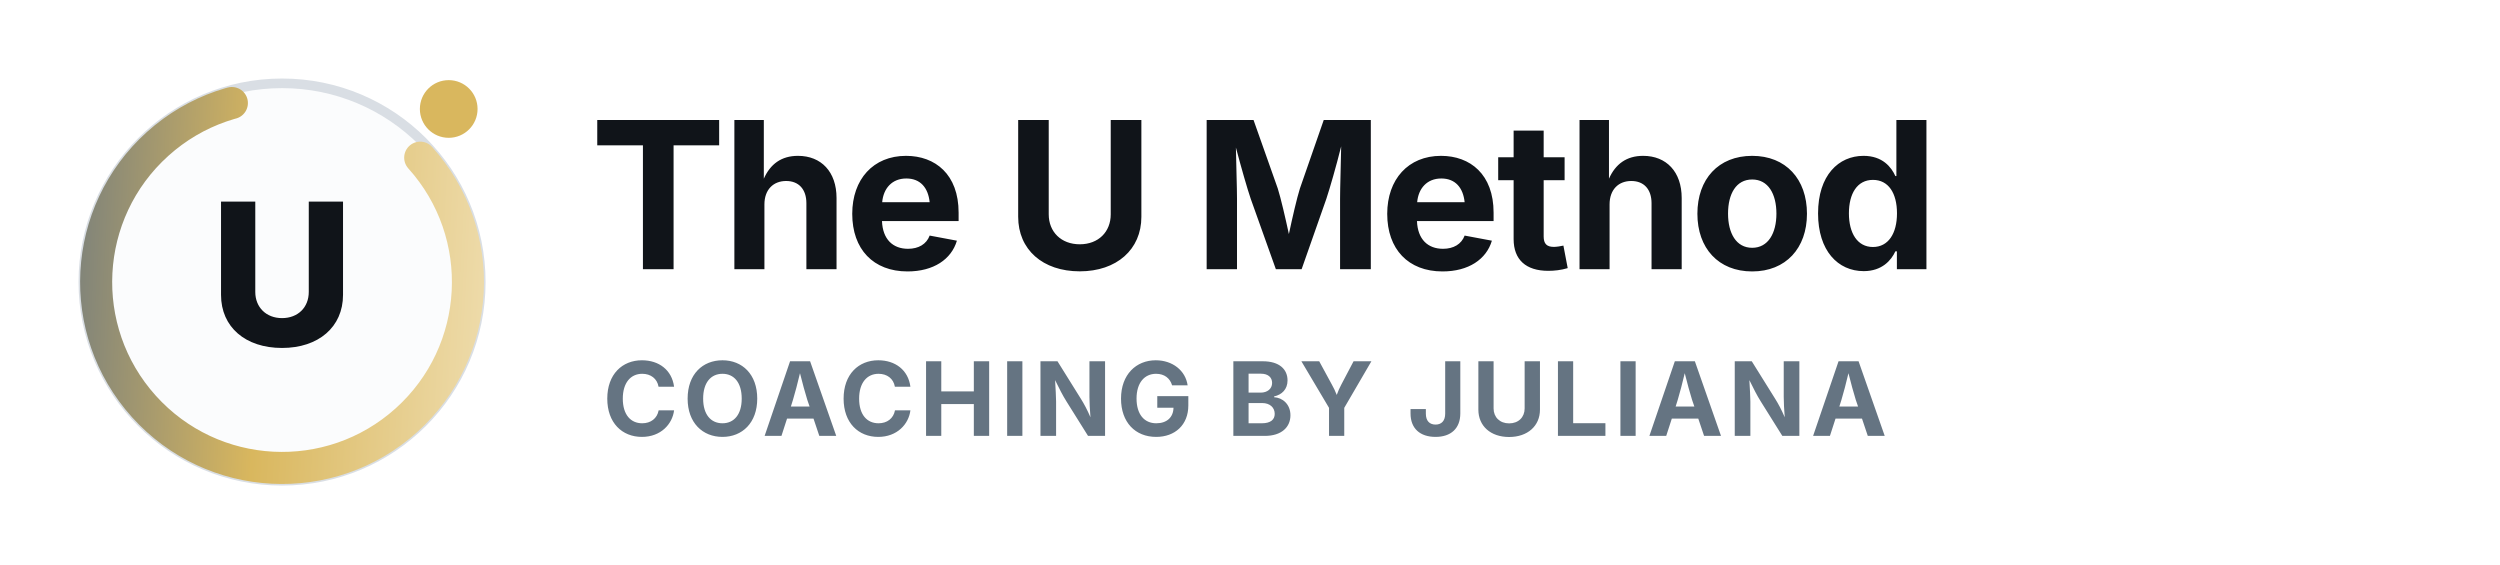
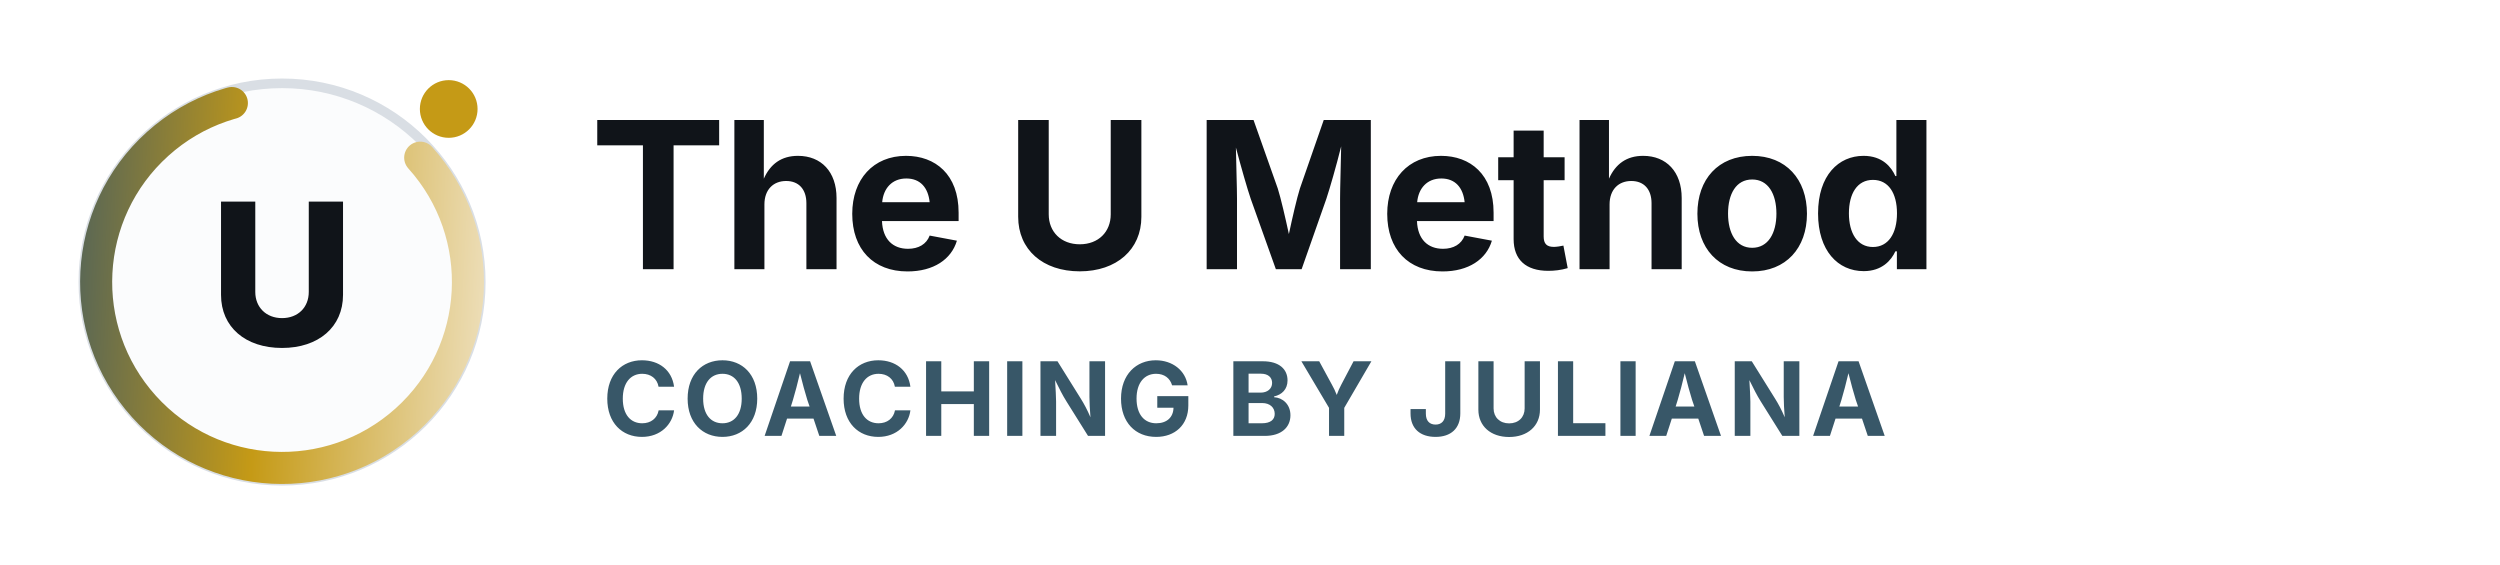
<svg xmlns="http://www.w3.org/2000/svg" width="390" height="88" viewBox="0 0 390 88" role="img" aria-labelledby="title desc">
  <defs>
    <linearGradient id="brandGradient" x1="0" y1="0" x2="1" y2="1">
-       <stop offset="0" stop-color="#657482" />
-       <stop offset=".46" stop-color="#D9B75E" />
-       <stop offset="1" stop-color="#F3E4BD" />
+       <stop offset="0" stop-color="#385768" />
+       <stop offset=".46" stop-color="#C59A16" />
+       <stop offset="1" stop-color="#F7EFE1" />
    </linearGradient>
  </defs>
  <g transform="translate(5 5)">
    <circle cx="39" cy="39" r="31" fill="#FBFCFD" stroke="#D9DEE4" stroke-width="1.5" />
    <circle cx="39" cy="39" r="29" fill="none" stroke="url(#brandGradient)" stroke-width="5" stroke-linecap="round" stroke-dasharray="150 34" transform="rotate(-42 39 39)" />
    <text x="39" y="49" fill="#101419" font-family="Inter,Arial,sans-serif" font-size="31" font-weight="800" text-anchor="middle">U</text>
-     <circle cx="65" cy="12" r="4.5" fill="#D9B75E" />
+     <circle cx="65" cy="12" r="4.5" fill="#C59A16" />
  </g>
  <text x="92" y="42" fill="#101419" font-family="Inter,Arial,sans-serif" font-size="32" font-weight="750" letter-spacing="-.8">The U Method</text>
-   <text x="94" y="68" fill="#657482" font-family="Inter,Arial,sans-serif" font-size="16" font-weight="700" letter-spacing=".7">COACHING BY JULIANA</text>
+   <text x="94" y="68" fill="#385768" font-family="Inter,Arial,sans-serif" font-size="16" font-weight="700" letter-spacing=".7">COACHING BY JULIANA</text>
</svg>
